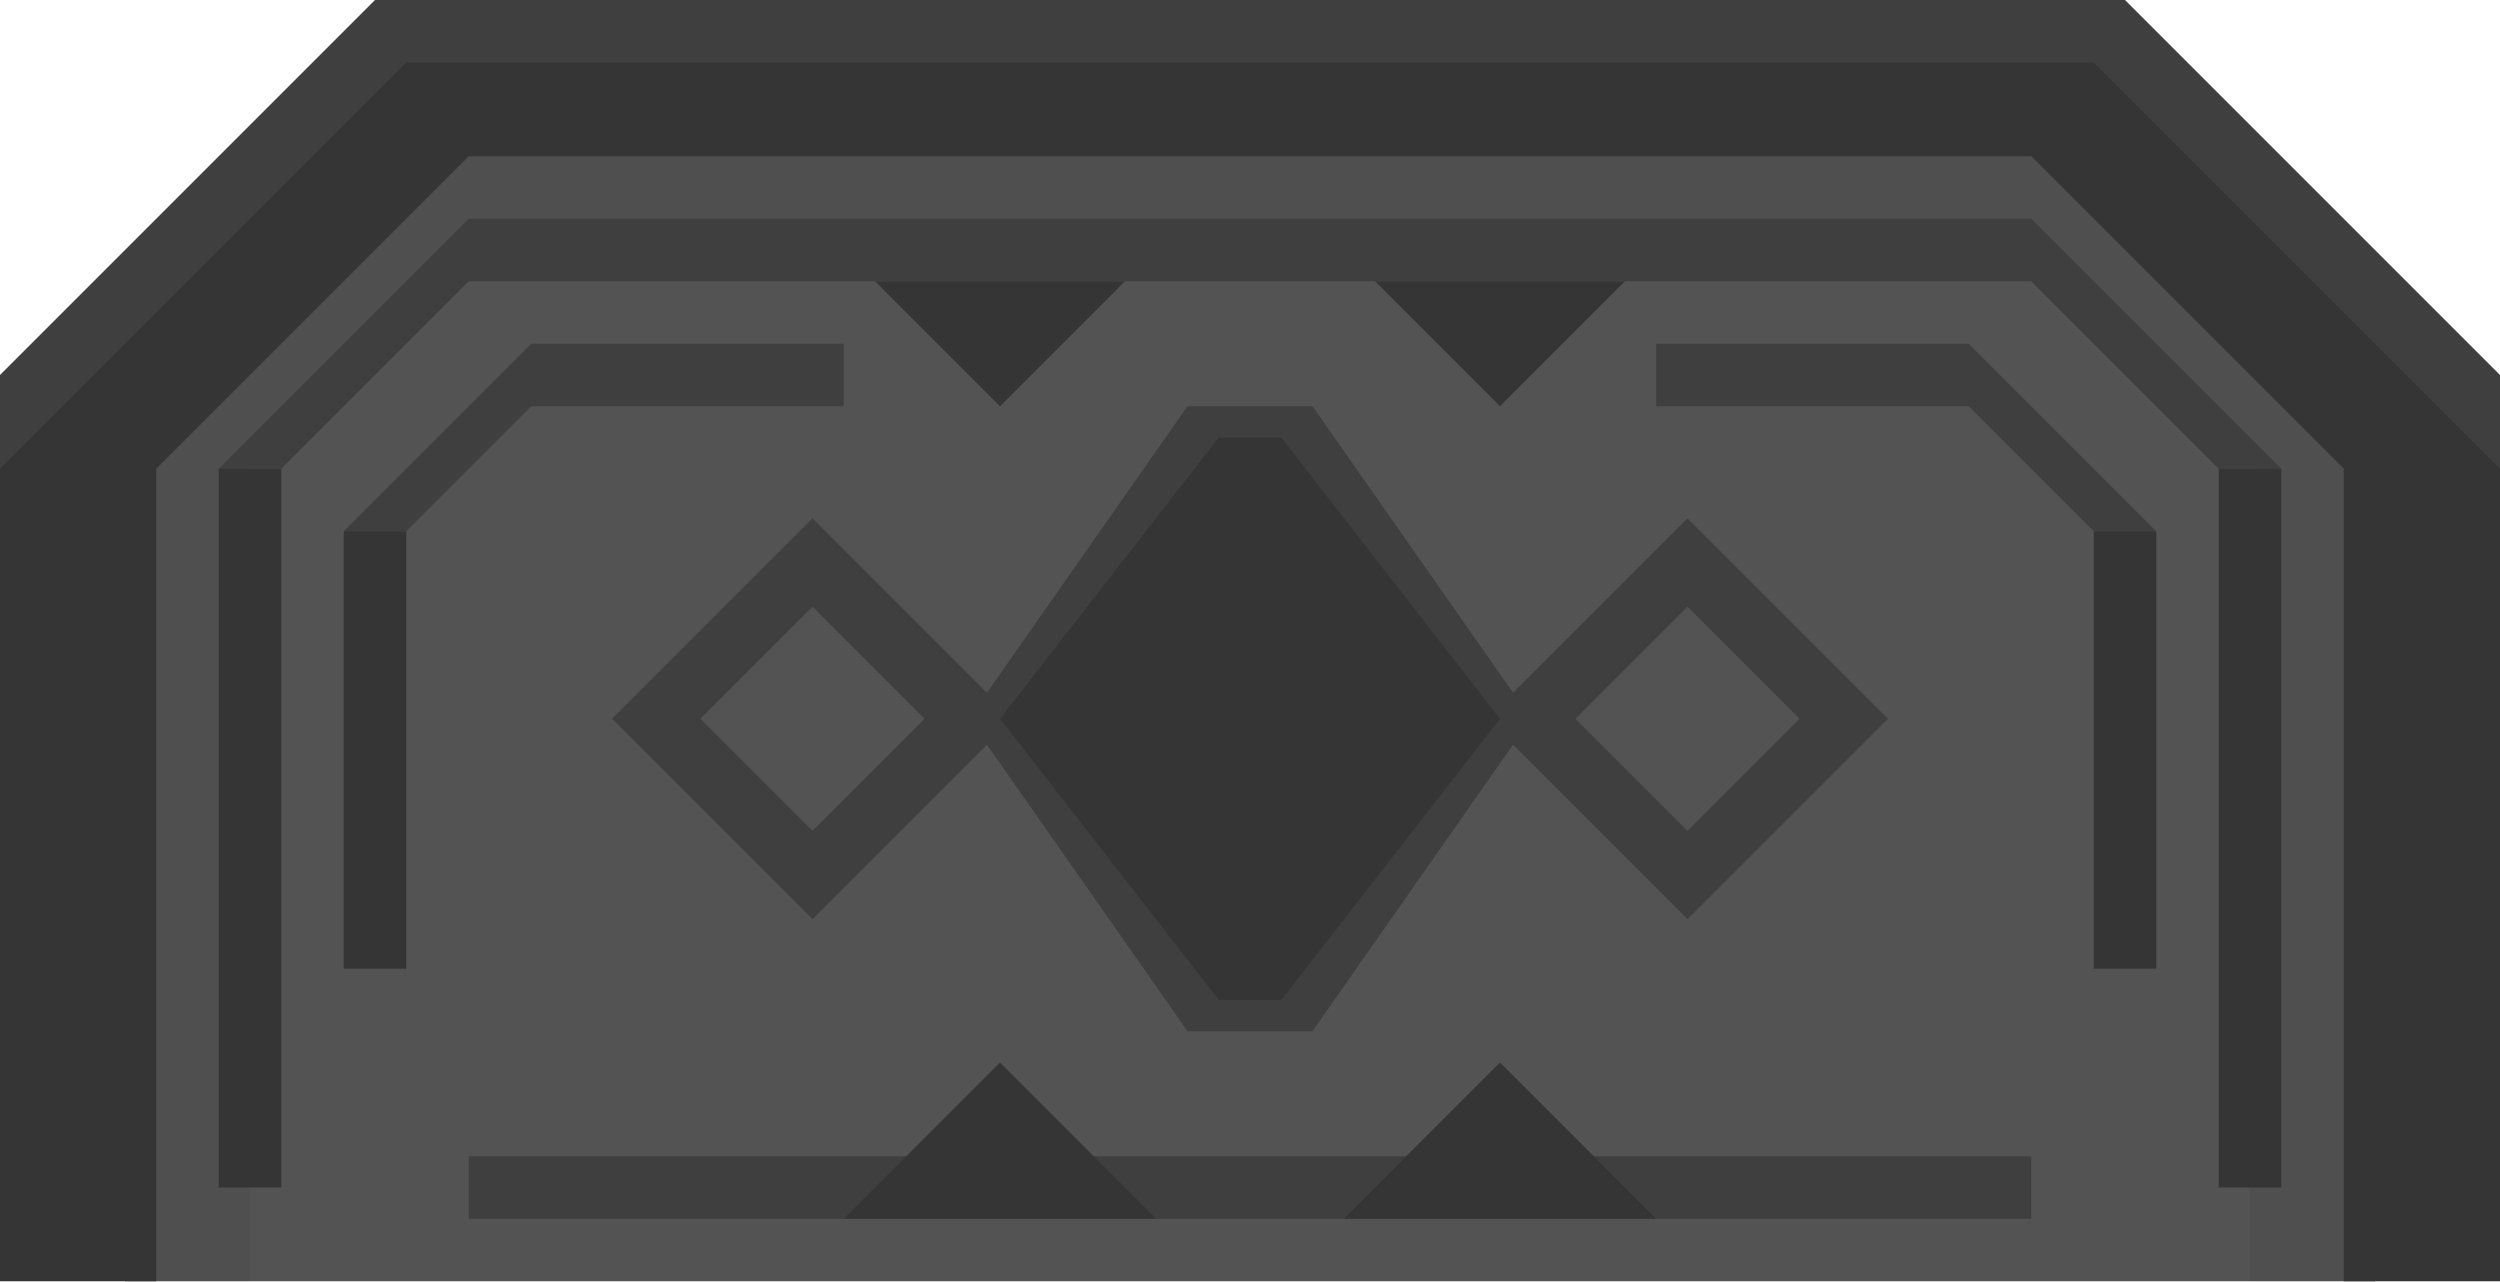
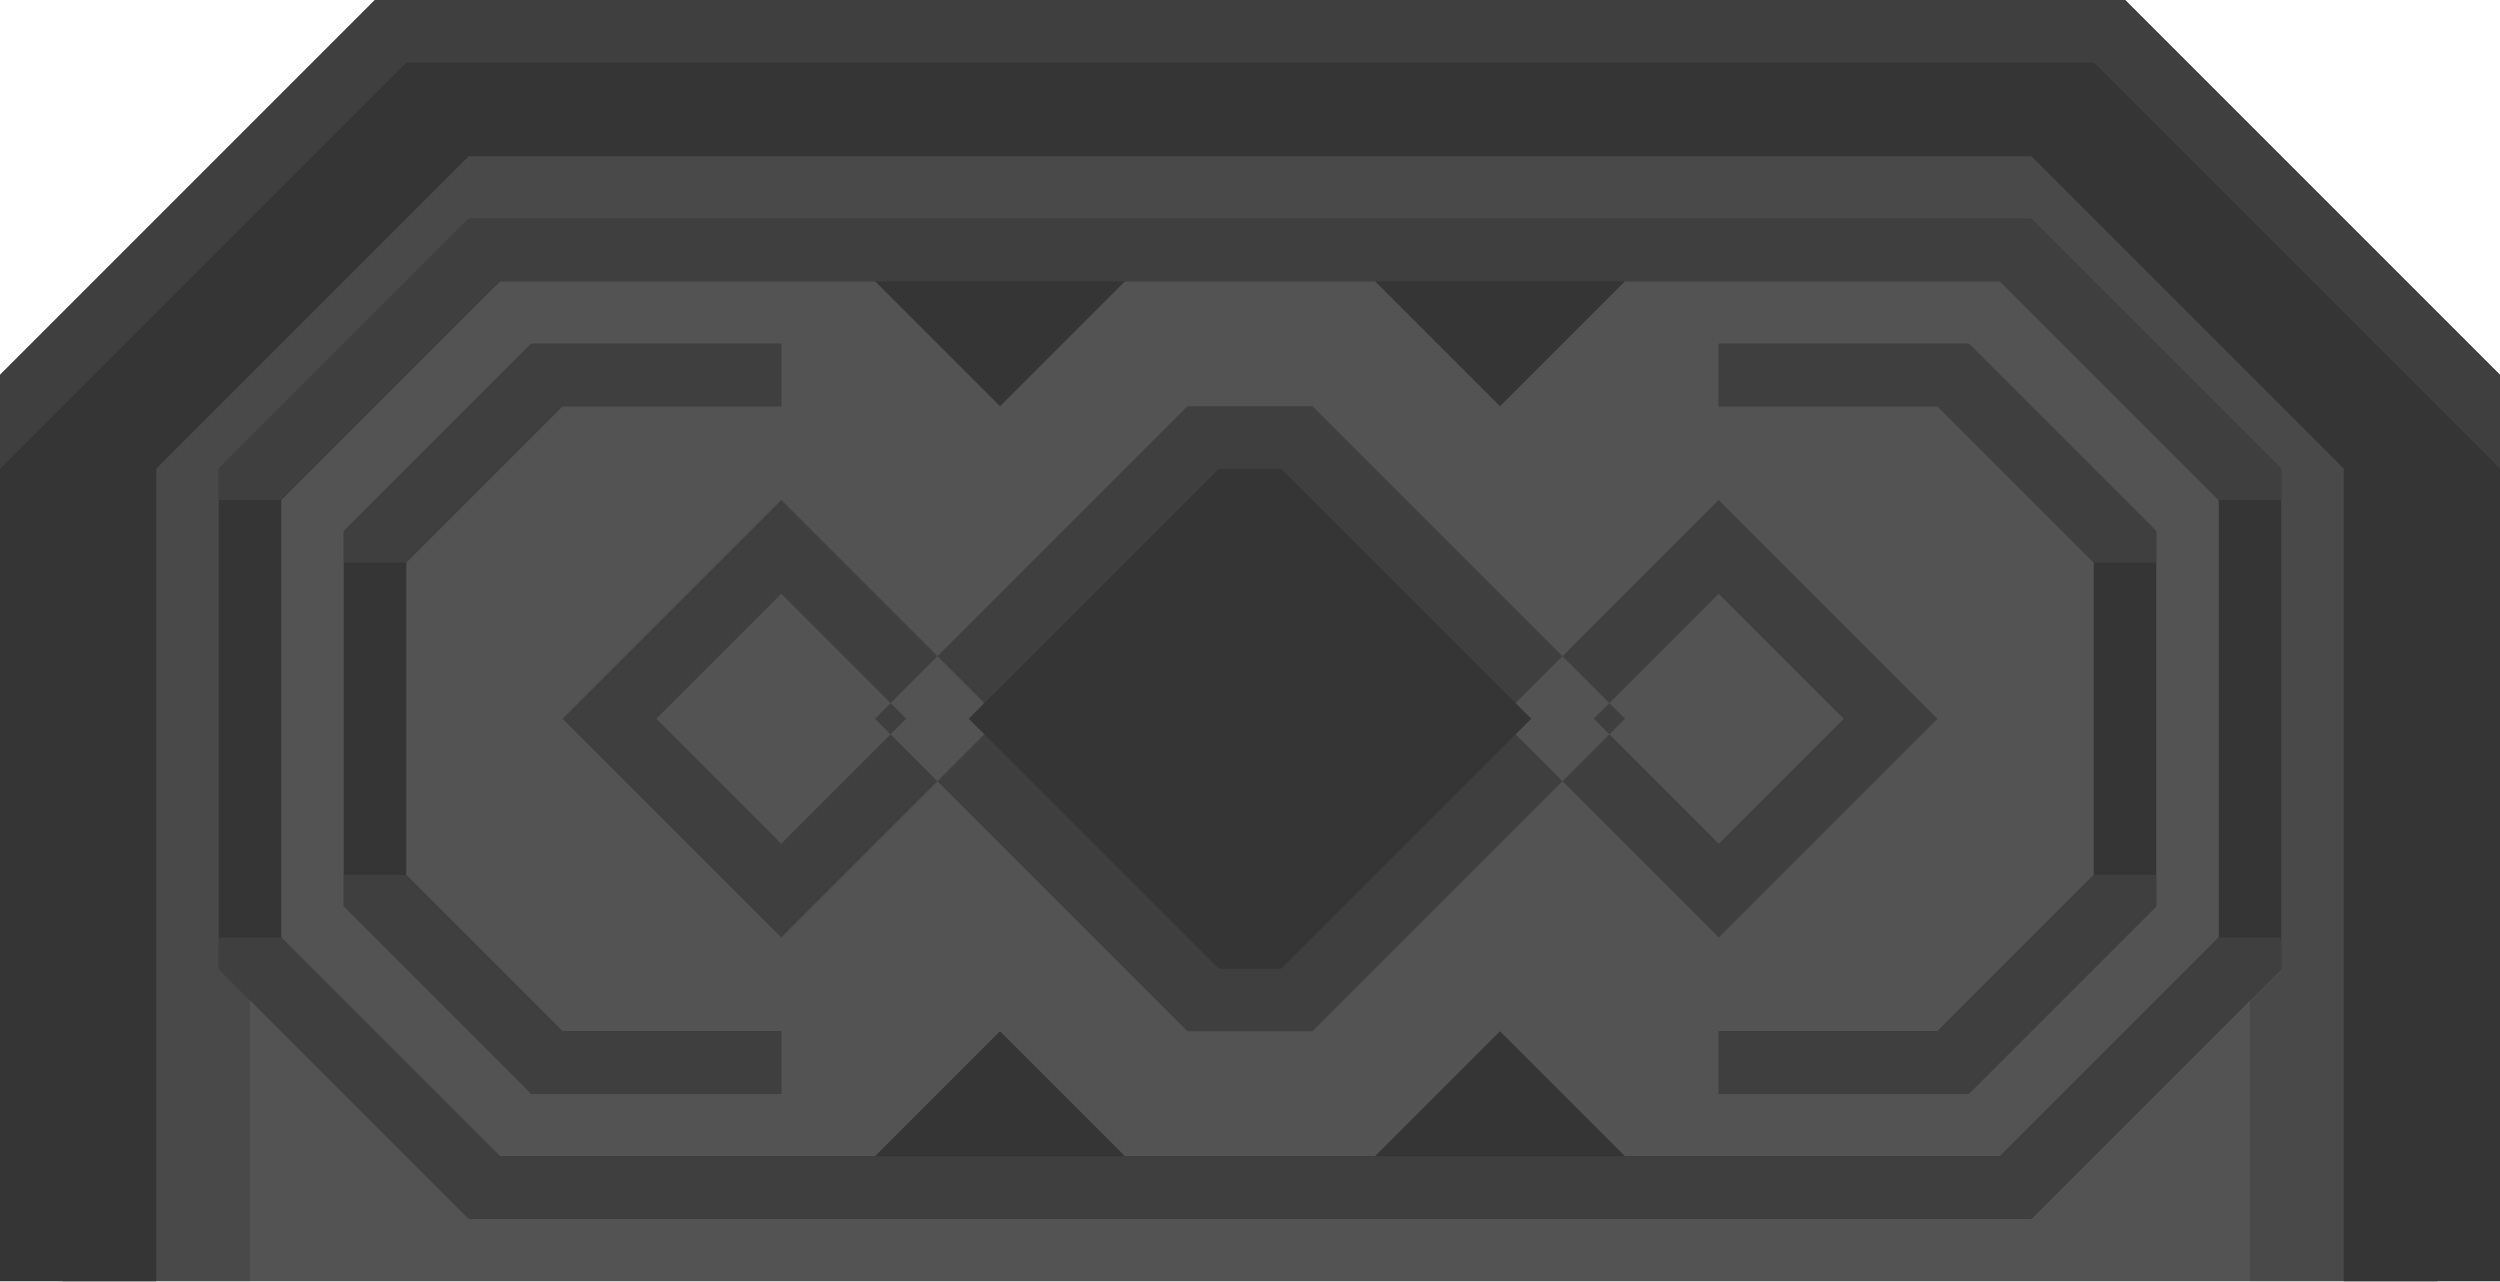
<svg xmlns="http://www.w3.org/2000/svg" width="80" height="41" viewBox="0 0 80 41" data-stretch-x="39 40">
-   <path fill="#282828" fill-opacity="0.8" d="M15 8 H65 L72 15 V41 H8 V15 Z" />
-   <path fill="#232323" fill-opacity="0.8" d="M4 41 V15 L15 4 H65 L76 15 V41 H72 V15 L65 8 H15 L8 15 V41 Z" />
-   <path fill="#353535" d="M0 41 V14 L13 1 H67 L80 14 V41 H75 V15 L65 5 H15 L5 15 V41 Z" />
-   <path fill="#3f3f3f" d="M12 0 H68 L80 12 V15 L67 2 H13 L0 15 V12 Z" />
-   <path fill="#3f3f3f" d="M15 7 H65 L73 15 H71 L65 9 H15 L9 15 H7 Z" />
-   <path fill="#353535" d="M7 15 H9 V38 H7 Z M71 15 H73 V38 H71 Z" />
-   <path fill="#3f3f3f" d="M17 11 H27 V13 H17 L13 17 H11 Z M63 11 H53 V13 H63 L67 17 H69 Z" />
-   <path fill="#353535" d="M11 17 H13 V31 H11 Z M67 17 H69 V31 H67 Z" />
-   <path fill="none" stroke="#3f3f3f" stroke-width="2" d="M26 18 L31 23 L26 28 L21 23 Z M54 18 L49 23 L54 28 L59 23 Z" />
-   <path fill="#3f3f3f" d="M15 37 H65 V39 H15 Z" />
-   <path fill="#353535" d="M27 39 H37 L32 34 Z M53 39 H43 L48 34 Z M28 9 H36 L32 13 Z M44 9 H52 L48 13 Z" />
-   <path fill="#3f3f3f" d="M38 13 H42 L49 23 L42 33 H38 L31 23 Z" />
-   <path fill="#353535" d="M39 14 H41 L48 23 L41 32 H39 L32 23 Z" />
+   <path fill="#282828" fill-opacity="0.8" d="M14 2H66L78 14V41H2V14Z" />
+   <path fill="#000000" fill-opacity="0.12" fill-rule="evenodd" d="M14 2H66L78 14V41H2V14Z M15 8H65L72 15V41H8V15Z" />
+   <path fill="#353535" fill-rule="evenodd" d="M12 0H68L80 12V41H75V15L65 5H15L5 15V41H0V12Z M15 7H65L73 15V31L65 39H15L7 31V15Z M16 9H64L71 16V30L64 37H16L9 30V16Z M17 11H25V13H18L13 18V28L18 33H25V35H17L11 29V17Z M63 11H55V13H62L67 18V28L62 33H55V35H63L69 29V17Z M28 9H36L32 13Z M44 9H52L48 13Z M28 37H36L32 33Z M44 37H52L48 33Z" />
+   <path fill="#3f3f3f" fill-rule="evenodd" d="M12 0H68L80 12V15L67 2H13L0 15V12Z M15 7H65L73 15V16H71L64 9H16L9 16H7V15Z M15 39H65L73 31V30H71L64 37H16L9 30H7V31Z M17 11H25V13H18L13 18H11V17Z M63 11H55V13H62L67 18H69V17Z M17 35H25V33H18L13 28H11V29Z M63 35H55V33H62L67 28H69V29Z M25 16L32 23L25 30L18 23Z M25 19L29 23L25 27L21 23Z M55 16L62 23L55 30L48 23Z M55 19L59 23L55 27L51 23Z M38 13H42L52 23L42 33H38L28 23Z" />
+   <path fill="#353535" d="M39 15H41L49 23L41 31H39L31 23Z" />
</svg>
